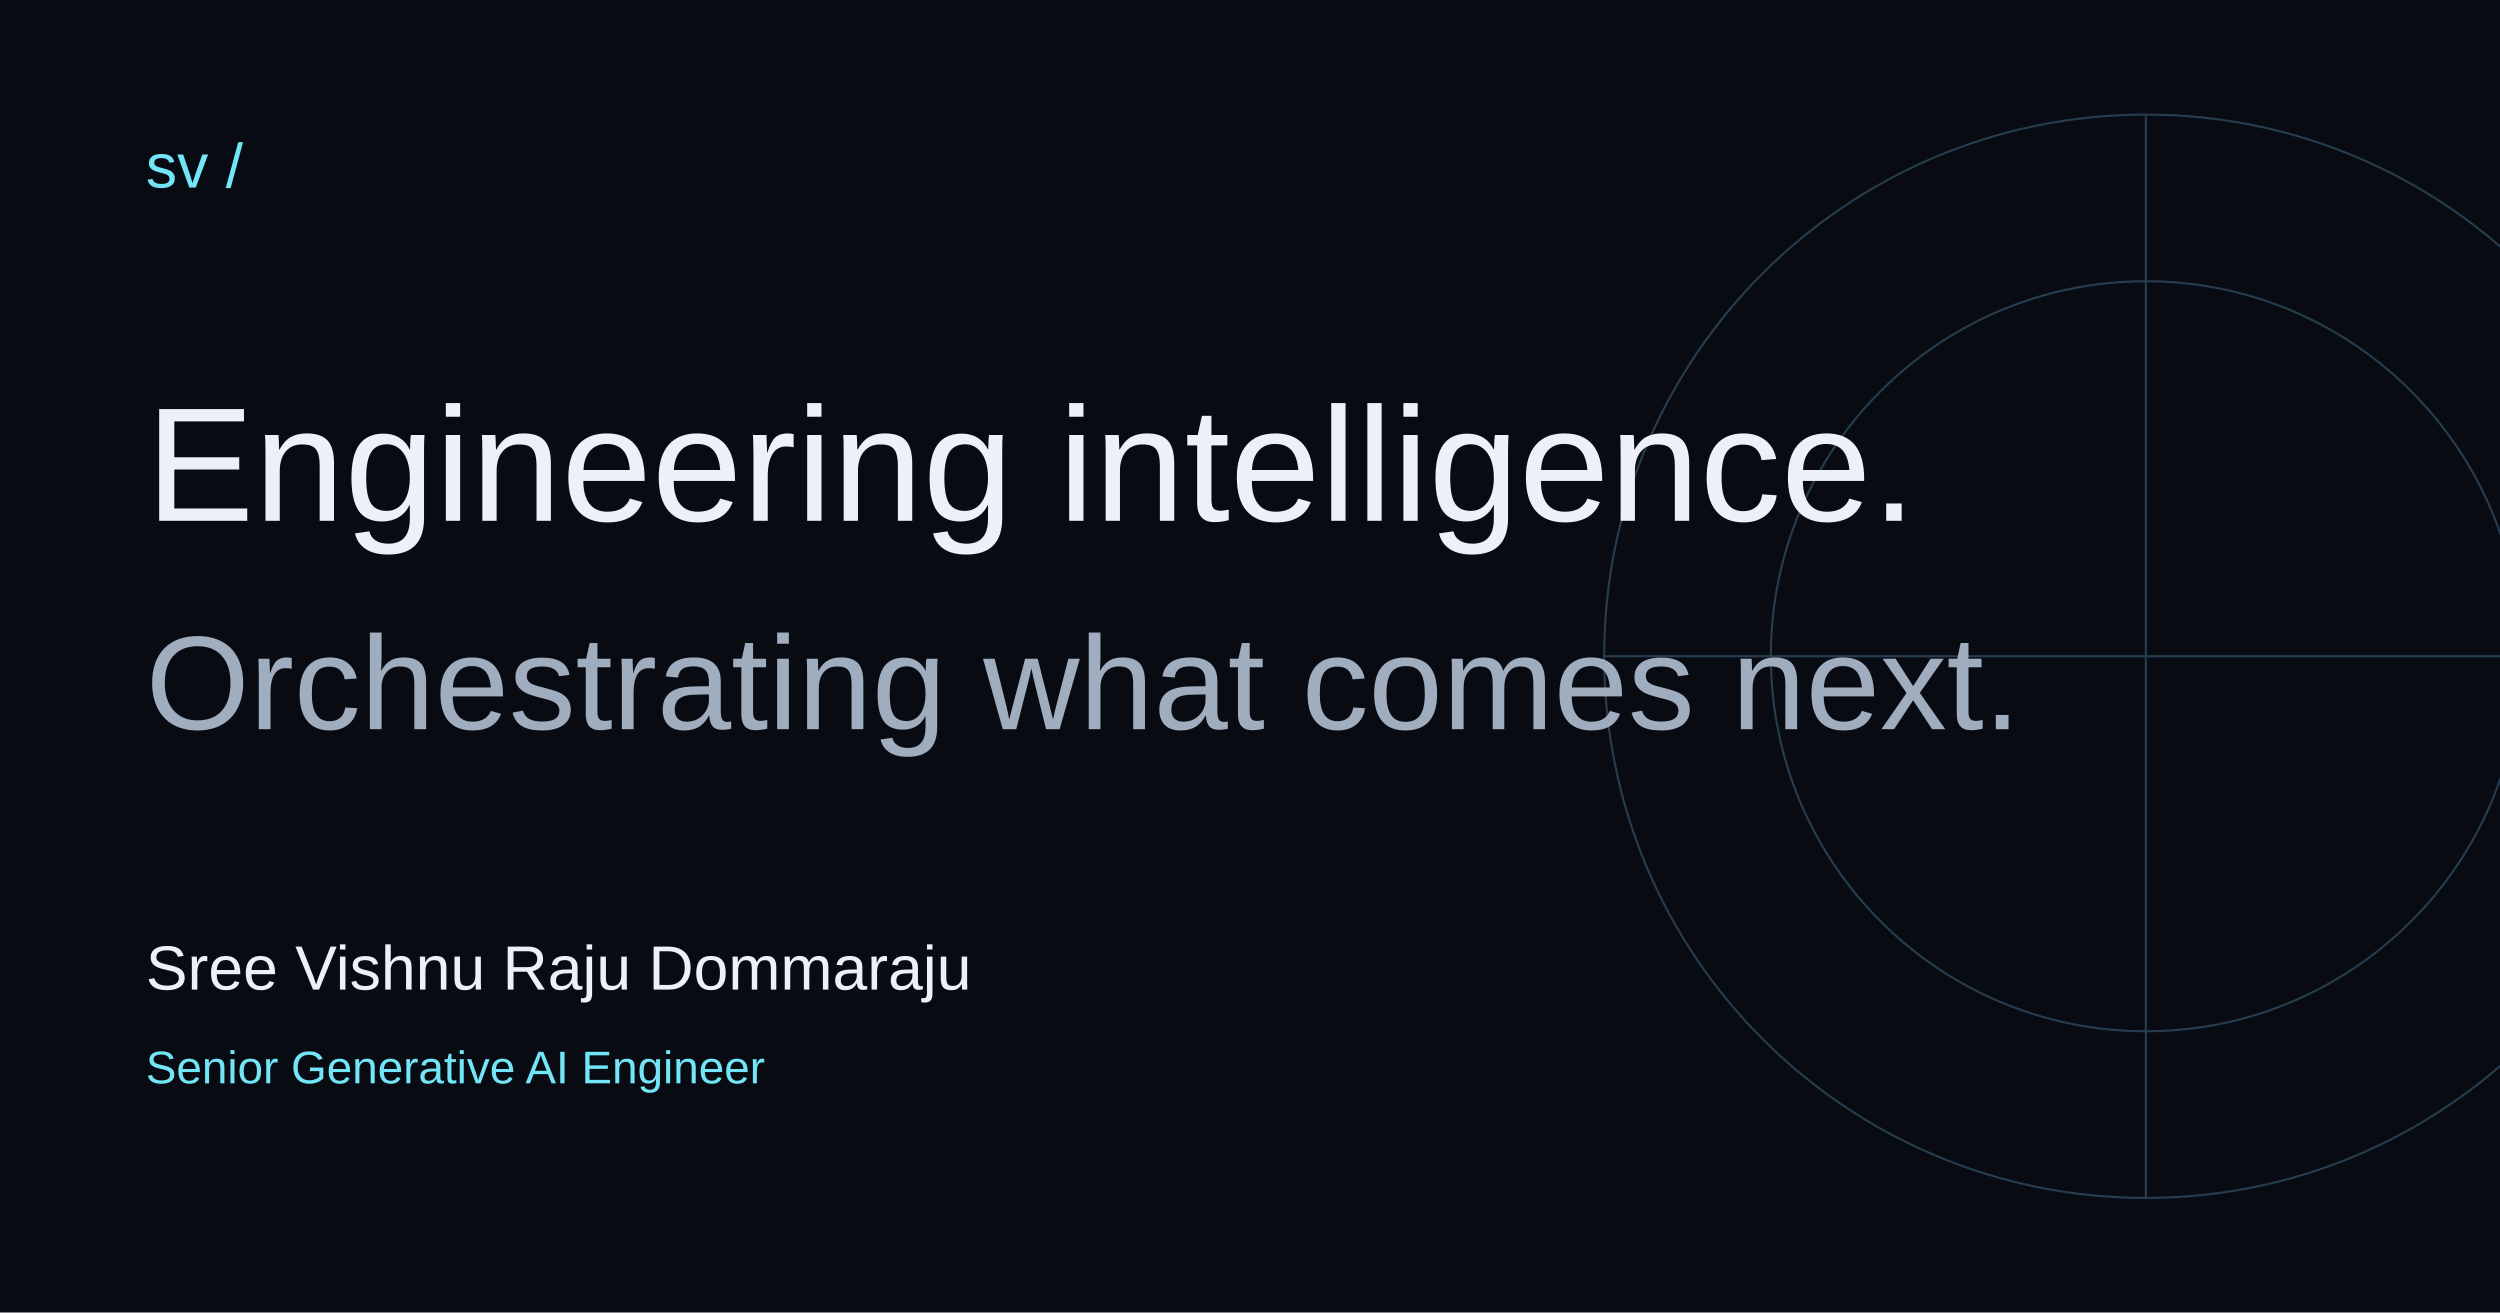
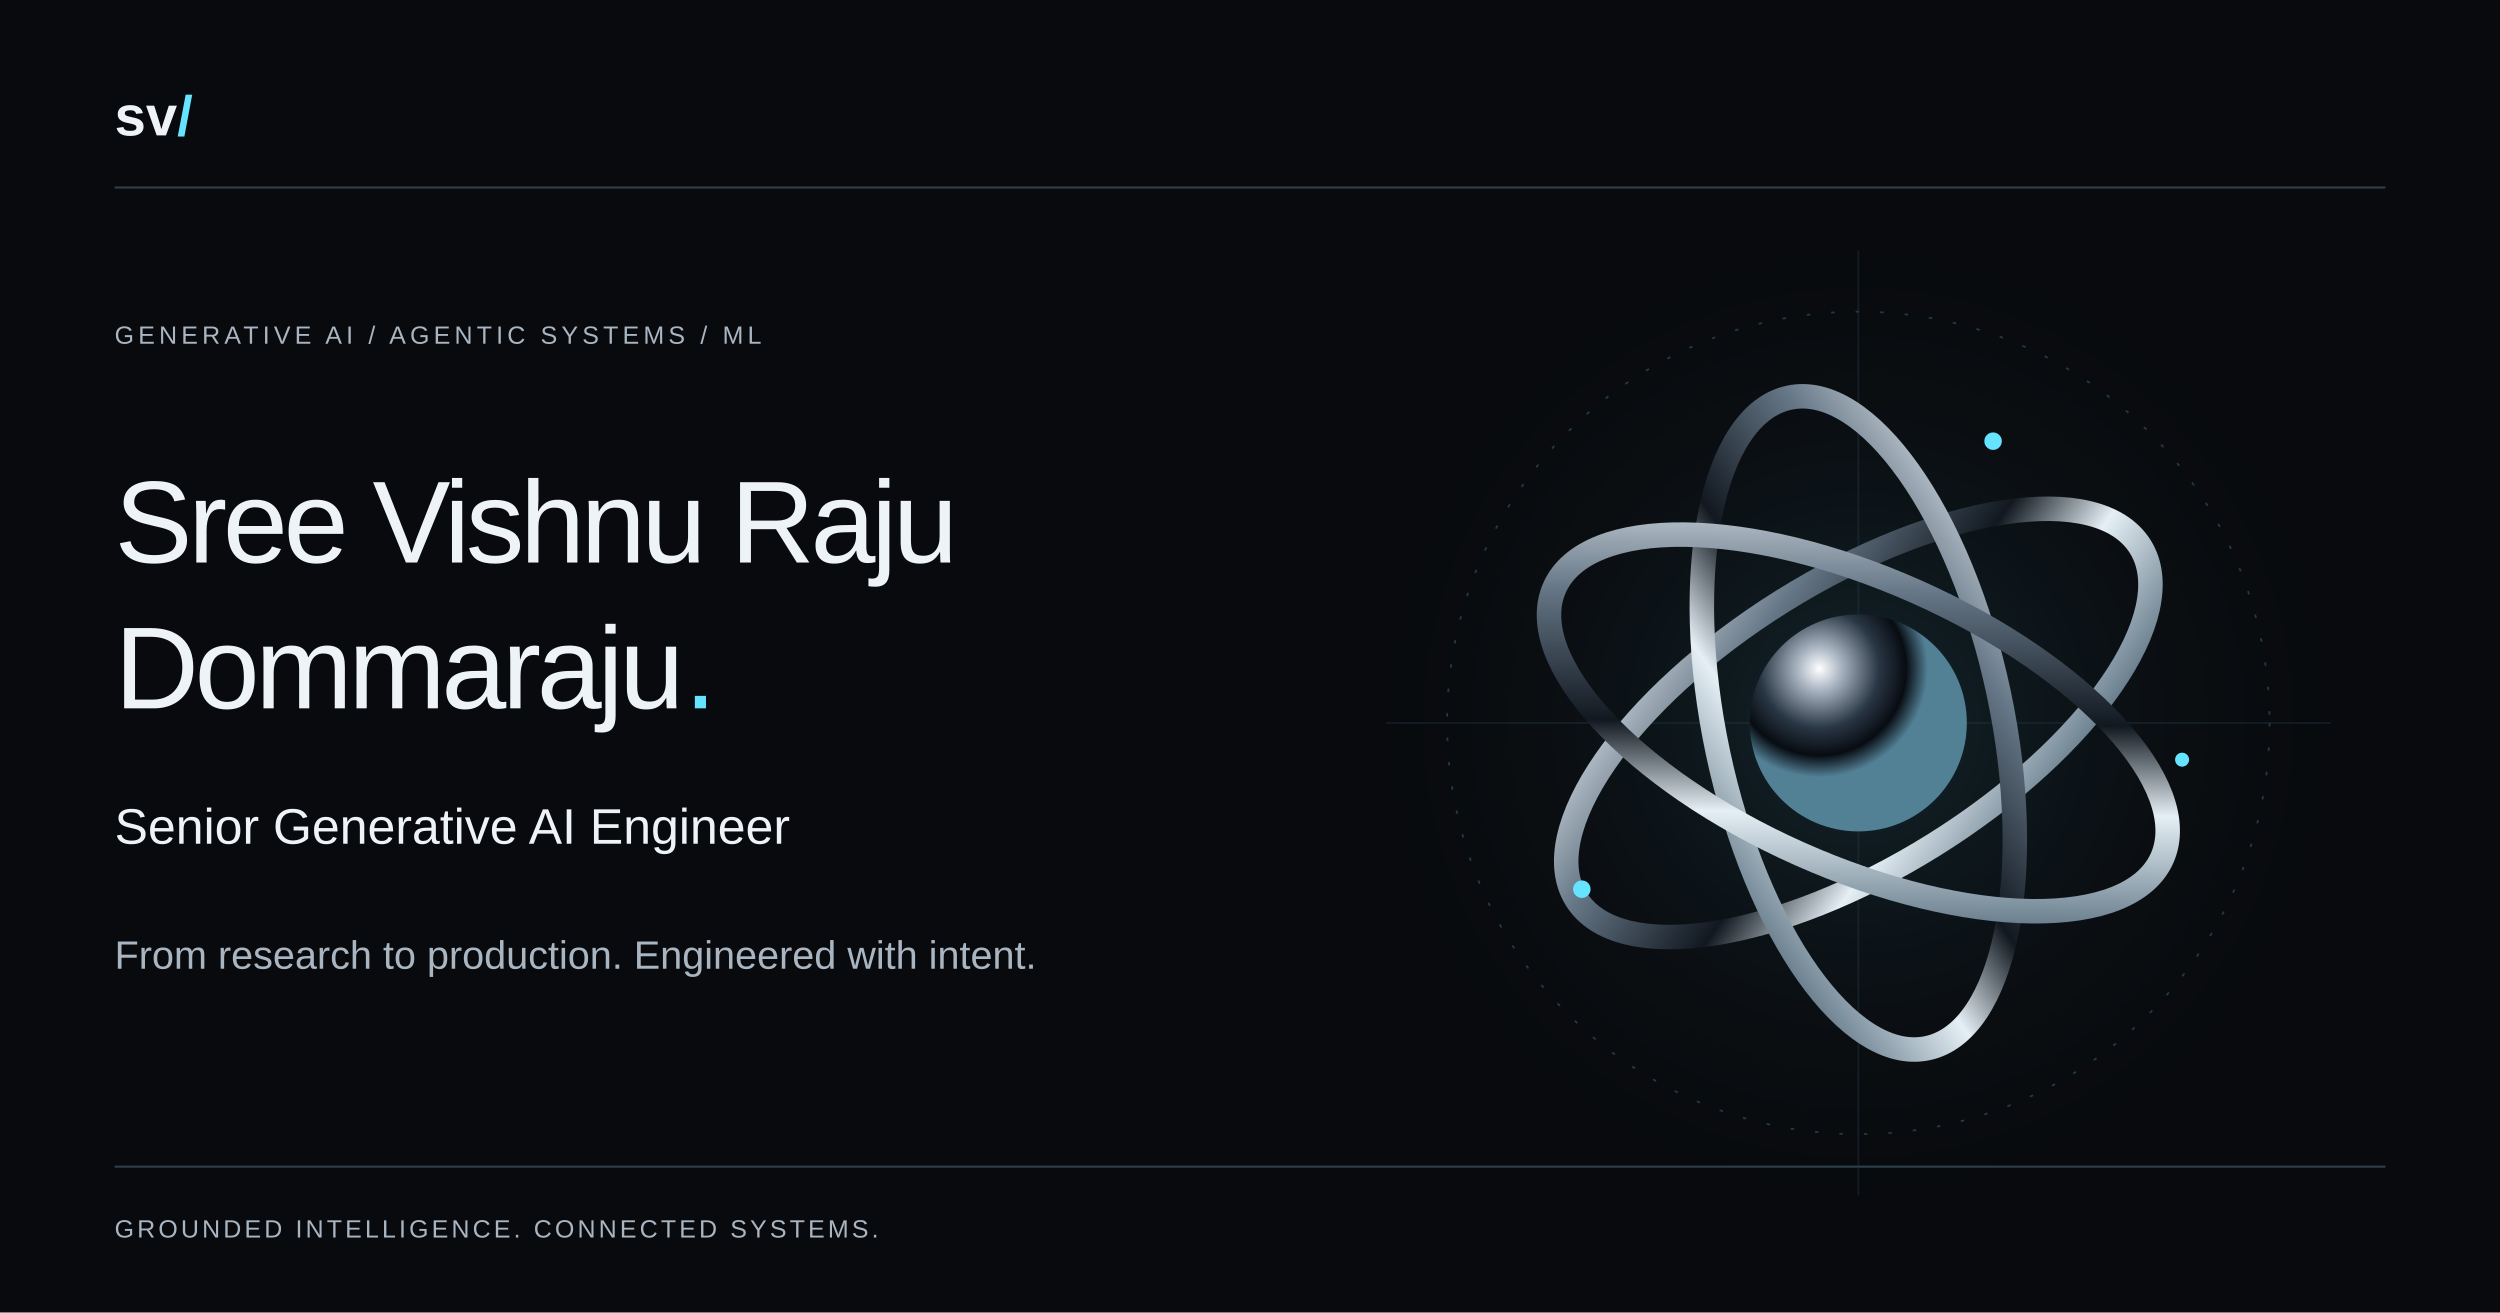
<svg xmlns="http://www.w3.org/2000/svg" width="1200" height="630" viewBox="0 0 1200 630">
-   <rect width="1200" height="630" fill="#080b12" />
-   <g stroke="#263d50" fill="none">
-     <circle cx="1030" cy="315" r="260" />
-     <circle cx="1030" cy="315" r="180" />
-     <path d="M770 315h430M1030 55v520" />
+   <rect width="1200" height="630" fill="#080a0d" />
+   <path d="M55 90H1145M55 560H1145" stroke="#303e4b" />
+   <g font-family="Arial,sans-serif">
+     <text x="55" y="65" fill="#edf3f7" font-size="27" font-weight="bold">sv<tspan fill="#66e4ff"> /</tspan>
+     </text>
+     <text x="55" y="165" fill="#aab5c2" font-size="12" letter-spacing="2">GENERATIVE AI / AGENTIC SYSTEMS / ML</text>
+     <text x="55" y="270" fill="#edf3f7" font-size="56" letter-spacing="-2">Sree Vishnu Raju</text>
+     <text x="55" y="340" fill="#edf3f7" font-size="56" letter-spacing="-2">Dommaraju<tspan fill="#66e4ff">.</tspan>
+     </text>
+     <text x="55" y="405" fill="#edf3f7" font-size="24">Senior Generative AI Engineer</text>
+     <text x="55" y="465" fill="#aab5c2" font-size="19">From research to production. Engineered with intent.</text>
+     <text x="55" y="594" fill="#aab5c2" font-size="12" letter-spacing="1.5">GROUNDED INTELLIGENCE. CONNECTED SYSTEMS.</text>
  </g>
-   <g font-family="Arial,sans-serif">
-     <text x="70" y="90" fill="#72e6f7" font-size="30">sv /</text>
-     <text x="70" y="250" fill="#edf1f7" font-size="78">Engineering intelligence.</text>
-     <text x="70" y="350" fill="#a0adbf" font-size="64">Orchestrating what comes next.</text>
-     <text x="70" y="475" fill="#edf1f7" font-size="30">Sree Vishnu Raju Dommaraju</text>
-     <text x="70" y="520" fill="#72e6f7" font-size="22">Senior Generative AI Engineer</text>
+   <g transform="translate(640 95) scale(.84)">
+     <defs>
+       <radialGradient id="g">
+         <stop stop-color="#66e4ff" stop-opacity=".13" />
+         <stop offset="1" stop-color="#080a0d" stop-opacity="0" />
+       </radialGradient>
+       <linearGradient id="m" x1="0" y1="0" x2="1" y2="1">
+         <stop stop-color="#edf3f7" />
+         <stop offset=".25" stop-color="#667787" />
+         <stop offset=".5" stop-color="#111820" />
+         <stop offset=".67" stop-color="#e5eff5" />
+         <stop offset="1" stop-color="#233e52" />
+       </linearGradient>
+       <radialGradient id="s" cx=".32" cy=".25">
+         <stop stop-color="#fff" />
+         <stop offset=".2" stop-color="#aab5c2" />
+         <stop offset=".55" stop-color="#293644" />
+         <stop offset=".8" stop-color="#080c12" />
+         <stop offset="1" stop-color="#528095" />
+       </radialGradient>
+     </defs>
+     <circle cx="300" cy="300" r="295" fill="url(#g)" />
+     <g fill="none" stroke="#263947">
+       <circle cx="300" cy="300" r="235" stroke-dasharray="2 12" />
+       <path d="M30 300H570M300 30V570" stroke-opacity=".4" />
+     </g>
+     <g fill="none" stroke="url(#m)" stroke-width="14">
+       <ellipse cx="300" cy="300" rx="190" ry="82" transform="rotate(-32 300 300)" />
+       <ellipse cx="300" cy="300" rx="190" ry="82" transform="rotate(78 300 300)" />
+       <ellipse cx="300" cy="300" rx="190" ry="82" transform="rotate(24 300 300)" />
+     </g>
+     <circle cx="300" cy="300" r="62" fill="url(#s)" />
+     <g fill="#66e4ff">
+       <circle cx="142" cy="395" r="5" />
+       <circle cx="377" cy="139" r="5" />
+       <circle cx="485" cy="321" r="4" />
+     </g>
  </g>
</svg>
